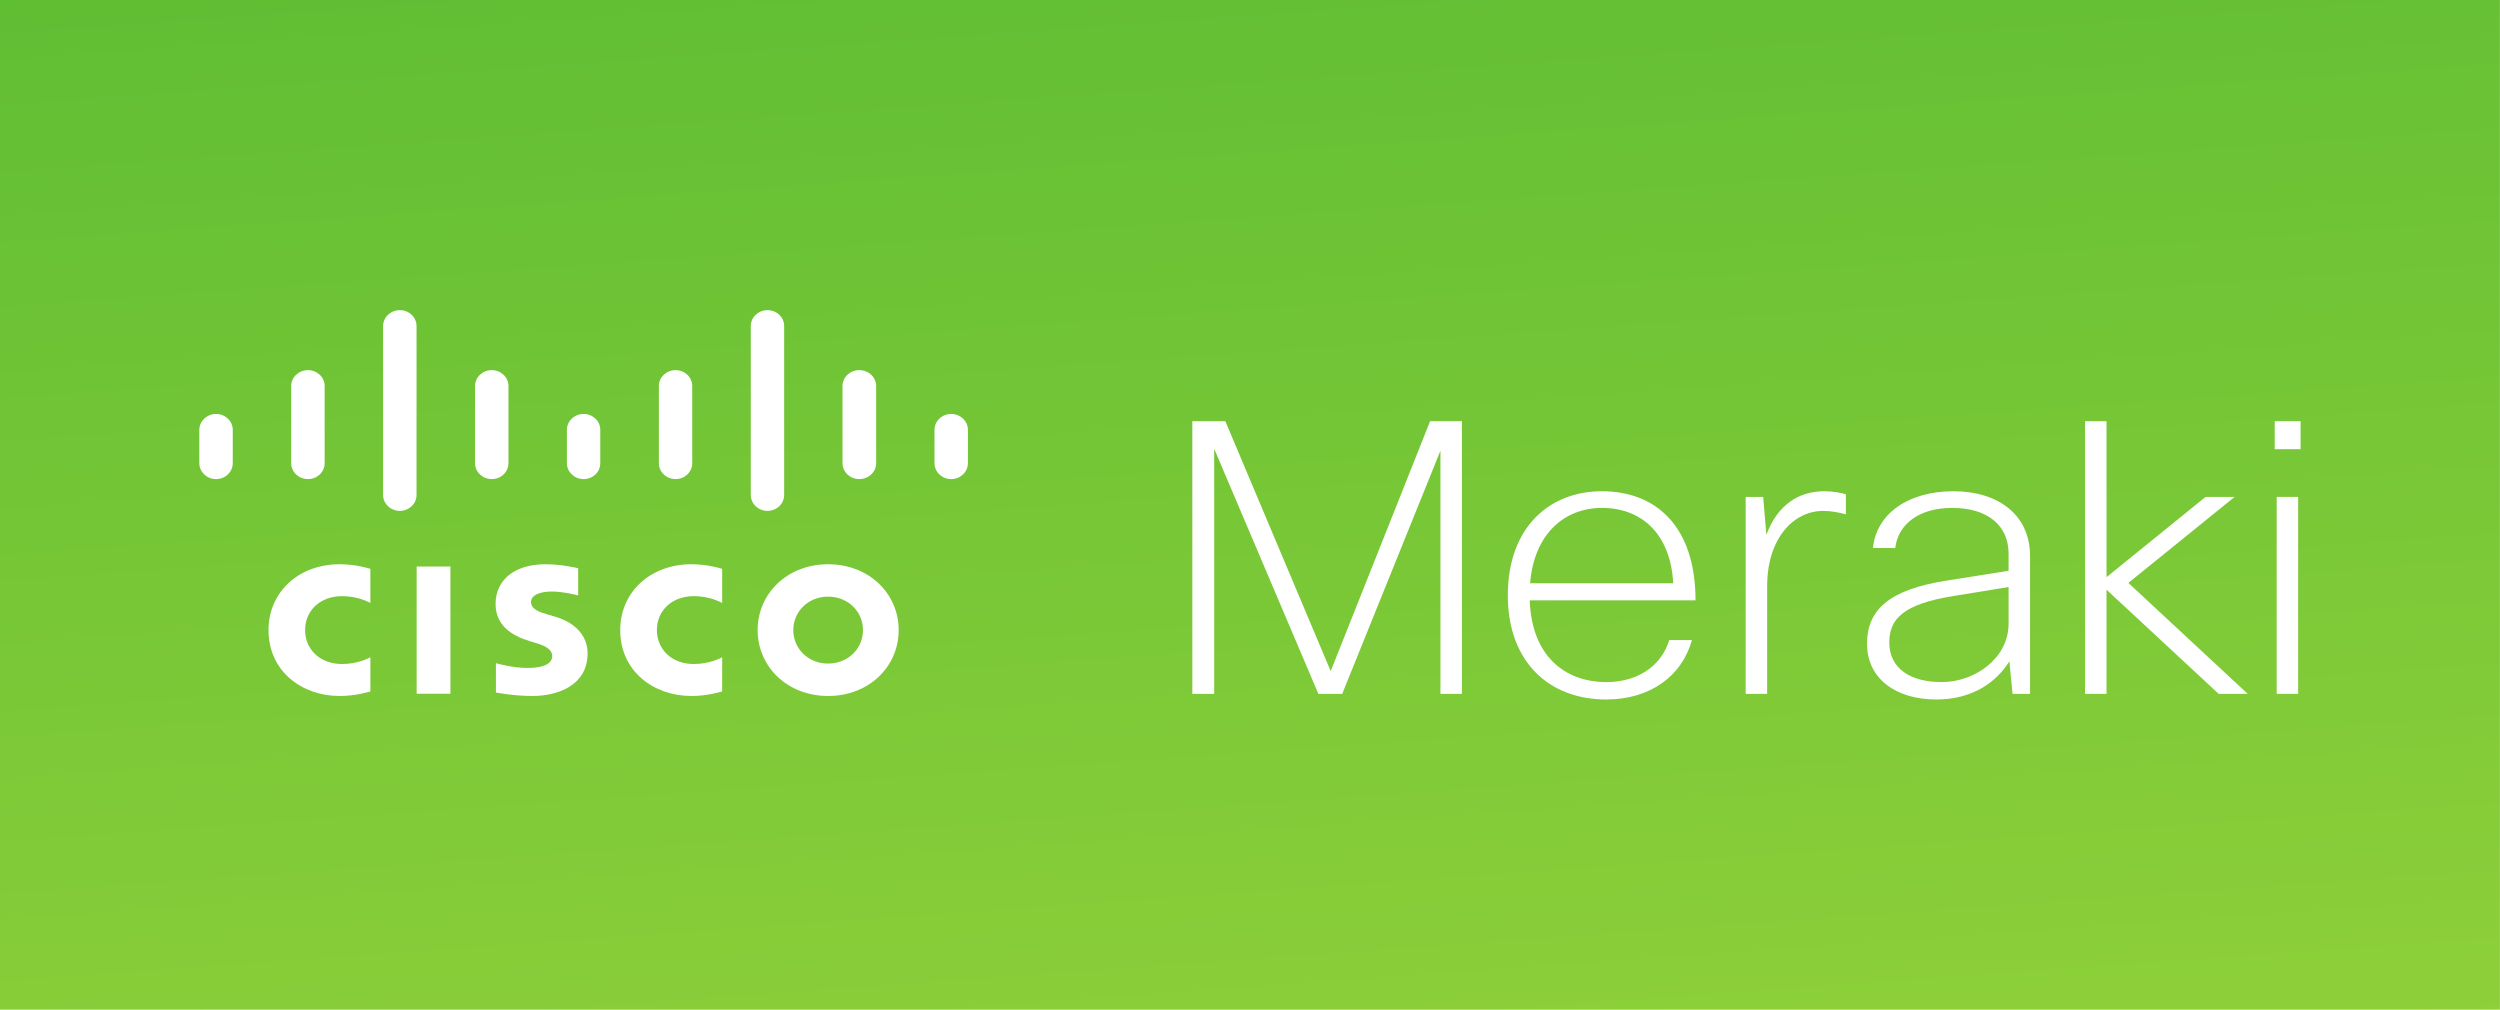
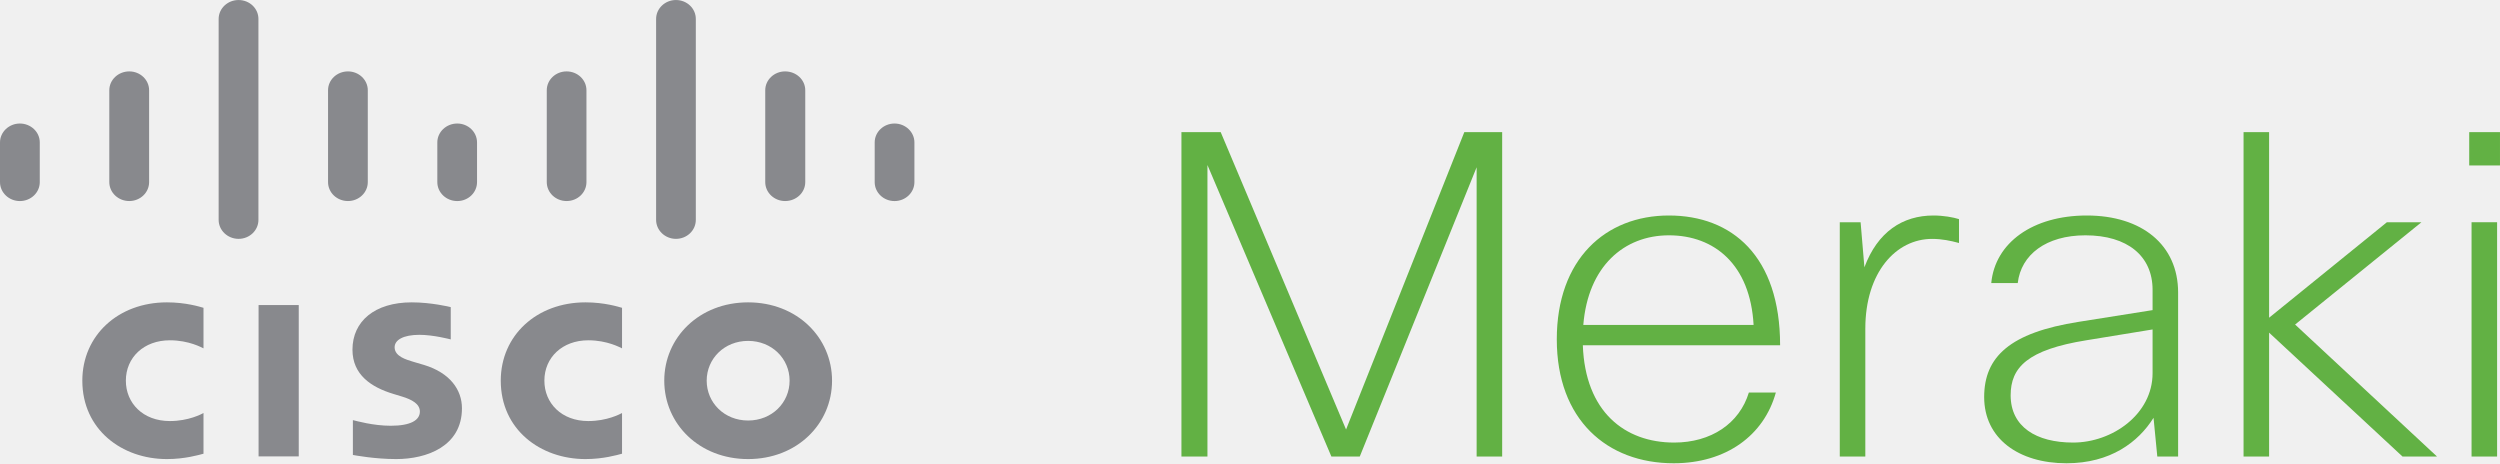
- <svg xmlns="http://www.w3.org/2000/svg" width="190.67" height="77" version="1.1" viewBox="0 0 190.67 77" xml:space="preserve">
+ <svg xmlns="http://www.w3.org/2000/svg" width="160.26" height="29.696" version="1.1" viewBox="0 0 160.26 29.696" xml:space="preserve">
  <defs>
-     <clipPath id="c">
-       <path d="m0 0h143v57.75h-143z" />
-     </clipPath>
-     <linearGradient id="a" x2="1" gradientTransform="matrix(-11.427 130.62 -130.62 -11.427 289.28 -35.336)" gradientUnits="userSpaceOnUse">
-       <stop stop-color="#a1d73c" offset="0" />
-       <stop stop-color="#a1d73c" offset=".165" />
-       <stop stop-color="#56ba32" offset="1" />
-     </linearGradient>
-     <clipPath id="b">
+     <clipPath id="a">
      <path d="m0 57.75h143v-57.75h-143z" />
    </clipPath>
  </defs>
-   <g transform="matrix(1.3333 0 0 -1.3333 0 77)">
-     <g clip-path="url(#c)">
-       <path d="m0 0h143v57.75h-143z" fill="url(#a)" />
-     </g>
-     <g clip-path="url(#b)">
-       <g transform="translate(41.309 23.263)">
-         <path d="m0 0c-0.082 0.036-0.702 0.388-1.623 0.388-1.247 0-2.111-0.826-2.111-1.941 0-1.083 0.826-1.942 2.111-1.942 0.907 0 1.538 0.341 1.623 0.386v-1.956c-0.243-0.064-0.903-0.258-1.758-0.258-2.172 0-4.073 1.422-4.073 3.77 0 2.172 1.722 3.765 4.073 3.765 0.903 0 1.573-0.21 1.758-0.262z" fill="#fff" />
+   <g transform="matrix(1.3333 0 0 -1.3333 -15.202 53.348)">
+     <g clip-path="url(#a)">
+       <g fill="#88898d">
+         <g transform="translate(41.309 23.263)">
+           <path d="m0 0c-0.082 0.036-0.702 0.388-1.623 0.388-1.247 0-2.111-0.826-2.111-1.941 0-1.083 0.826-1.942 2.111-1.942 0.907 0 1.538 0.341 1.623 0.386v-1.956c-0.243-0.064-0.903-0.258-1.758-0.258-2.172 0-4.073 1.422-4.073 3.77 0 2.172 1.722 3.765 4.073 3.765 0.903 0 1.573-0.21 1.758-0.262z" fill="#88898d" />
+         </g>
+         <g transform="translate(21.186 23.263)">
+           <path d="m0 0c-0.078 0.036-0.697 0.388-1.619 0.388-1.25 0-2.114-0.826-2.114-1.941 0-1.083 0.825-1.942 2.114-1.942 0.906 0 1.537 0.341 1.619 0.386v-1.956c-0.24-0.064-0.899-0.258-1.761-0.258-2.167 0-4.065 1.422-4.065 3.77 0 2.172 1.72 3.765 4.065 3.765 0.913 0 1.578-0.21 1.761-0.262z" fill="#88898d" />
+         </g>
+         <g transform="translate(47.37 23.622)">
+           <path d="m0 0c-1.143 0-1.991-0.856-1.991-1.912 0-1.061 0.848-1.916 1.991-1.916 1.144 0 1.995 0.855 1.995 1.916 0 1.056-0.851 1.912-1.995 1.912m4.036-1.912c0-2.082-1.686-3.77-4.036-3.77-2.348 0-4.031 1.688-4.031 3.77 0 2.077 1.683 3.765 4.031 3.765 2.35 0 4.036-1.688 4.036-3.765" fill="#88898d" />
+         </g>
+         <g transform="translate(33.073 23.693)">
+           <path d="m0 0c-0.026 8e-3 -0.839 0.221-1.506 0.221-0.772 0-1.192-0.245-1.192-0.598 0-0.442 0.565-0.595 0.881-0.693l0.535-0.158c1.25-0.38 1.821-1.197 1.821-2.083 0-1.828-1.689-2.442-3.163-2.442-1.027 0-1.982 0.181-2.081 0.198v1.675c0.171-0.04 0.978-0.271 1.82-0.271 0.957 0 1.401 0.267 1.401 0.683 0 0.367-0.381 0.577-0.862 0.722-0.116 0.036-0.289 0.089-0.413 0.126-1.072 0.324-1.966 0.925-1.966 2.127 0 1.364 1.069 2.275 2.848 2.275 0.937 0 1.821-0.214 1.877-0.229z" fill="#88898d" />
+         </g>
+         <g transform="translate(13.314 33.165)">
+           <path d="m0 0c0 0.5-0.428 0.908-0.958 0.908-0.522 0-0.954-0.408-0.954-0.908v-1.909c0-0.504 0.432-0.911 0.954-0.911 0.53 0 0.958 0.407 0.958 0.911z" fill="#88898d" />
+         </g>
+         <g transform="translate(18.571 35.673)">
+           <path d="m0 0c0 0.5-0.428 0.906-0.954 0.906-0.53 0-0.96-0.406-0.96-0.906v-4.416c0-0.505 0.43-0.911 0.96-0.911 0.526 0 0.954 0.406 0.954 0.911z" fill="#88898d" />
+         </g>
+         <g transform="translate(23.827 39.101)">
+           <path d="m0 0c0 0.504-0.426 0.91-0.955 0.91-0.526 0-0.958-0.406-0.958-0.91v-9.661c0-0.503 0.432-0.912 0.958-0.912 0.529 0 0.955 0.409 0.955 0.912z" fill="#88898d" />
+         </g>
+         <g transform="translate(29.085 35.673)">
+           <path d="m0 0c0 0.5-0.428 0.906-0.953 0.906-0.53 0-0.958-0.406-0.958-0.906v-4.416c0-0.505 0.428-0.911 0.958-0.911 0.525 0 0.953 0.406 0.953 0.911z" fill="#88898d" />
+         </g>
+         <g transform="translate(34.337 33.165)">
+           <path d="m0 0c0 0.5-0.425 0.908-0.951 0.908-0.528 0-0.958-0.408-0.958-0.908v-1.909c0-0.504 0.43-0.911 0.958-0.911 0.526 0 0.951 0.407 0.951 0.911z" fill="#88898d" />
+         </g>
+         <g transform="translate(39.598 35.673)">
+           <path d="m0 0c0 0.5-0.427 0.906-0.955 0.906-0.526 0-0.953-0.406-0.953-0.906v-4.416c0-0.505 0.427-0.911 0.953-0.911 0.528 0 0.955 0.406 0.955 0.911z" fill="#88898d" />
+         </g>
+         <g transform="translate(44.856 39.101)">
+           <path d="m0 0c0 0.504-0.424 0.91-0.956 0.91-0.522 0-0.953-0.406-0.953-0.91v-9.661c0-0.503 0.431-0.912 0.953-0.912 0.532 0 0.956 0.409 0.956 0.912z" fill="#88898d" />
+         </g>
+         <g transform="translate(50.118 35.673)">
+           <path d="m0 0c0 0.5-0.43 0.906-0.97 0.906-0.523 0-0.954-0.406-0.954-0.906v-4.416c0-0.505 0.431-0.911 0.954-0.911 0.54 0 0.97 0.406 0.97 0.911z" fill="#88898d" />
+         </g>
+         <g transform="translate(55.366 33.165)">
+           <path d="m0 0c0 0.5-0.43 0.908-0.956 0.908-0.528 0-0.954-0.408-0.954-0.908v-1.909c0-0.504 0.426-0.911 0.954-0.911 0.526 0 0.956 0.407 0.956 0.911z" fill="#88898d" />
+         </g>
+         <path d="m25.765 18.069h-1.931v7.276h1.931z" />
      </g>
-       <g transform="translate(21.186 23.263)">
-         <path d="m0 0c-0.078 0.036-0.697 0.388-1.619 0.388-1.25 0-2.114-0.826-2.114-1.941 0-1.083 0.825-1.942 2.114-1.942 0.906 0 1.537 0.341 1.619 0.386v-1.956c-0.24-0.064-0.899-0.258-1.761-0.258-2.167 0-4.065 1.422-4.065 3.77 0 2.172 1.72 3.765 4.065 3.765 0.913 0 1.578-0.21 1.761-0.262z" fill="#fff" />
+       <g fill="#62b144">
+         <g transform="translate(75.414 18.062)">
+           <path d="m0 0-5.959 14.016v-14.016h-1.251v15.597h1.888l6.027-14.298 5.686 14.298h1.82v-15.597h-1.228v13.908l-5.619-13.908z" fill="#62b144" />
+         </g>
+         <g transform="translate(96.783 21.139)">
+           <path d="m0 0c-0.569-2.059-2.389-3.4-4.914-3.4-3.206 0-5.618 2.099-5.618 5.956 0 3.856 2.342 5.956 5.391 5.956 3.026 0 5.346-1.949 5.346-6.239h-9.485c0.114-3.204 2.023-4.678 4.389-4.678 1.775 0 3.139 0.912 3.594 2.405zm-9.257 3.25h8.187c-0.158 2.882-1.865 4.309-4.071 4.309-2.16 0-3.889-1.492-4.116-4.309" fill="#62b144" />
+         </g>
+         <g transform="translate(99.857 18.062)">
+           <path d="m0 0v11.265h1.001l0.183-2.167c0.636 1.711 1.841 2.491 3.32 2.491 0.477 0 0.954-0.086 1.228-0.174v-1.148c-0.41 0.11-0.819 0.197-1.296 0.197-1.729 0-3.208-1.605-3.208-4.311v-6.153z" fill="#62b144" />
+         </g>
+         <g transform="translate(107.14 26.403)">
+           <path d="m0 0c0.181 1.926 1.979 3.248 4.595 3.248 2.639 0 4.389-1.407 4.389-3.704v-7.885h-1.001l-0.181 1.862c-0.729-1.167-2.07-2.185-4.185-2.185-2.298 0-3.958 1.189-3.958 3.182 0 1.928 1.228 3.098 4.548 3.618l3.549 0.563v0.975c0 1.625-1.205 2.621-3.229 2.621-1.888 0-3.095-0.929-3.254-2.295zm7.756-4.333v2.102l-3.184-0.52c-2.822-0.455-3.64-1.3-3.64-2.645 0-1.515 1.228-2.273 3.003-2.273 1.888 0 3.821 1.364 3.821 3.336" fill="#62b144" />
+         </g>
+         <g transform="translate(119.27 18.062)">
+           <path d="m0 0v15.597h1.228v-8.923l5.664 4.591h1.661l-6.075-4.919 6.824-6.346h-1.659l-6.415 5.957v-5.957z" fill="#62b144" />
+         </g>
+         <path d="m130.12 33.659h1.479v-1.602h-1.479zm0.112-4.332h1.228v-11.265h-1.228z" />
      </g>
-       <g transform="translate(47.37 23.622)">
-         <path d="m0 0c-1.143 0-1.991-0.856-1.991-1.912 0-1.061 0.848-1.916 1.991-1.916 1.144 0 1.995 0.855 1.995 1.916 0 1.056-0.851 1.912-1.995 1.912m4.036-1.912c0-2.082-1.686-3.77-4.036-3.77-2.348 0-4.031 1.688-4.031 3.77 0 2.077 1.683 3.765 4.031 3.765 2.35 0 4.036-1.688 4.036-3.765" fill="#fff" />
-       </g>
-       <g transform="translate(33.073 23.693)">
-         <path d="m0 0c-0.026 8e-3 -0.839 0.221-1.506 0.221-0.772 0-1.192-0.245-1.192-0.598 0-0.442 0.565-0.595 0.881-0.693l0.535-0.158c1.25-0.38 1.821-1.197 1.821-2.083 0-1.828-1.689-2.442-3.163-2.442-1.027 0-1.982 0.181-2.081 0.198v1.675c0.171-0.04 0.978-0.271 1.82-0.271 0.957 0 1.401 0.267 1.401 0.683 0 0.367-0.381 0.577-0.862 0.722-0.116 0.036-0.289 0.089-0.413 0.126-1.072 0.324-1.966 0.925-1.966 2.127 0 1.364 1.069 2.275 2.848 2.275 0.937 0 1.821-0.214 1.877-0.229z" fill="#fff" />
-       </g>
-       <g transform="translate(13.314 33.165)">
-         <path d="m0 0c0 0.5-0.428 0.908-0.958 0.908-0.522 0-0.954-0.408-0.954-0.908v-1.909c0-0.504 0.432-0.911 0.954-0.911 0.53 0 0.958 0.407 0.958 0.911z" fill="#fff" />
-       </g>
-       <g transform="translate(18.571 35.673)">
-         <path d="m0 0c0 0.5-0.428 0.906-0.954 0.906-0.53 0-0.96-0.406-0.96-0.906v-4.416c0-0.505 0.43-0.911 0.96-0.911 0.526 0 0.954 0.406 0.954 0.911z" fill="#fff" />
-       </g>
-       <g transform="translate(23.827 39.101)">
-         <path d="m0 0c0 0.504-0.426 0.91-0.955 0.91-0.526 0-0.958-0.406-0.958-0.91v-9.661c0-0.503 0.432-0.912 0.958-0.912 0.529 0 0.955 0.409 0.955 0.912z" fill="#fff" />
-       </g>
-       <g transform="translate(29.085 35.673)">
-         <path d="m0 0c0 0.5-0.428 0.906-0.953 0.906-0.53 0-0.958-0.406-0.958-0.906v-4.416c0-0.505 0.428-0.911 0.958-0.911 0.525 0 0.953 0.406 0.953 0.911z" fill="#fff" />
-       </g>
-       <g transform="translate(34.337 33.165)">
-         <path d="m0 0c0 0.5-0.425 0.908-0.951 0.908-0.528 0-0.958-0.408-0.958-0.908v-1.909c0-0.504 0.43-0.911 0.958-0.911 0.526 0 0.951 0.407 0.951 0.911z" fill="#fff" />
-       </g>
-       <g transform="translate(39.598 35.673)">
-         <path d="m0 0c0 0.5-0.427 0.906-0.955 0.906-0.526 0-0.953-0.406-0.953-0.906v-4.416c0-0.505 0.427-0.911 0.953-0.911 0.528 0 0.955 0.406 0.955 0.911z" fill="#fff" />
-       </g>
-       <g transform="translate(44.856 39.101)">
-         <path d="m0 0c0 0.504-0.424 0.91-0.956 0.91-0.522 0-0.953-0.406-0.953-0.91v-9.661c0-0.503 0.431-0.912 0.953-0.912 0.532 0 0.956 0.409 0.956 0.912z" fill="#fff" />
-       </g>
-       <g transform="translate(50.118 35.673)">
-         <path d="m0 0c0 0.5-0.43 0.906-0.97 0.906-0.523 0-0.954-0.406-0.954-0.906v-4.416c0-0.505 0.431-0.911 0.954-0.911 0.54 0 0.97 0.406 0.97 0.911z" fill="#fff" />
-       </g>
-       <g transform="translate(55.366 33.165)">
-         <path d="m0 0c0 0.5-0.43 0.908-0.956 0.908-0.528 0-0.954-0.408-0.954-0.908v-1.909c0-0.504 0.426-0.911 0.954-0.911 0.526 0 0.956 0.407 0.956 0.911z" fill="#fff" />
-       </g>
-       <path d="m25.765 18.069h-1.931v7.276h1.931z" fill="#fff" />
-       <g transform="translate(75.414 18.062)">
-         <path d="m0 0-5.959 14.016v-14.016h-1.251v15.597h1.888l6.027-14.298 5.686 14.298h1.82v-15.597h-1.228v13.908l-5.619-13.908z" fill="#fff" />
-       </g>
-       <g transform="translate(96.783 21.139)">
-         <path d="m0 0c-0.569-2.059-2.389-3.4-4.914-3.4-3.206 0-5.618 2.099-5.618 5.956 0 3.856 2.342 5.956 5.391 5.956 3.026 0 5.346-1.949 5.346-6.239h-9.485c0.114-3.204 2.023-4.678 4.389-4.678 1.775 0 3.139 0.912 3.594 2.405zm-9.257 3.25h8.187c-0.158 2.882-1.865 4.309-4.071 4.309-2.16 0-3.889-1.492-4.116-4.309" fill="#fff" />
-       </g>
-       <g transform="translate(99.857 18.062)">
-         <path d="m0 0v11.265h1.001l0.183-2.167c0.636 1.711 1.841 2.491 3.32 2.491 0.477 0 0.954-0.086 1.228-0.174v-1.148c-0.41 0.11-0.819 0.197-1.296 0.197-1.729 0-3.208-1.605-3.208-4.311v-6.153z" fill="#fff" />
-       </g>
-       <g transform="translate(107.14 26.403)">
-         <path d="m0 0c0.181 1.926 1.979 3.248 4.595 3.248 2.639 0 4.389-1.407 4.389-3.704v-7.885h-1.001l-0.181 1.862c-0.729-1.167-2.07-2.185-4.185-2.185-2.298 0-3.958 1.189-3.958 3.182 0 1.928 1.228 3.098 4.548 3.618l3.549 0.563v0.975c0 1.625-1.205 2.621-3.229 2.621-1.888 0-3.095-0.929-3.254-2.295zm7.756-4.333v2.102l-3.184-0.52c-2.822-0.455-3.64-1.3-3.64-2.645 0-1.515 1.228-2.273 3.003-2.273 1.888 0 3.821 1.364 3.821 3.336" fill="#fff" />
-       </g>
-       <g transform="translate(119.27 18.062)">
-         <path d="m0 0v15.597h1.228v-8.923l5.664 4.591h1.661l-6.075-4.919 6.824-6.346h-1.659l-6.415 5.957v-5.957z" fill="#fff" />
-       </g>
-       <path d="m130.12 33.659h1.479v-1.602h-1.479zm0.112-4.332h1.228v-11.265h-1.228z" fill="#fff" />
    </g>
  </g>
</svg>
